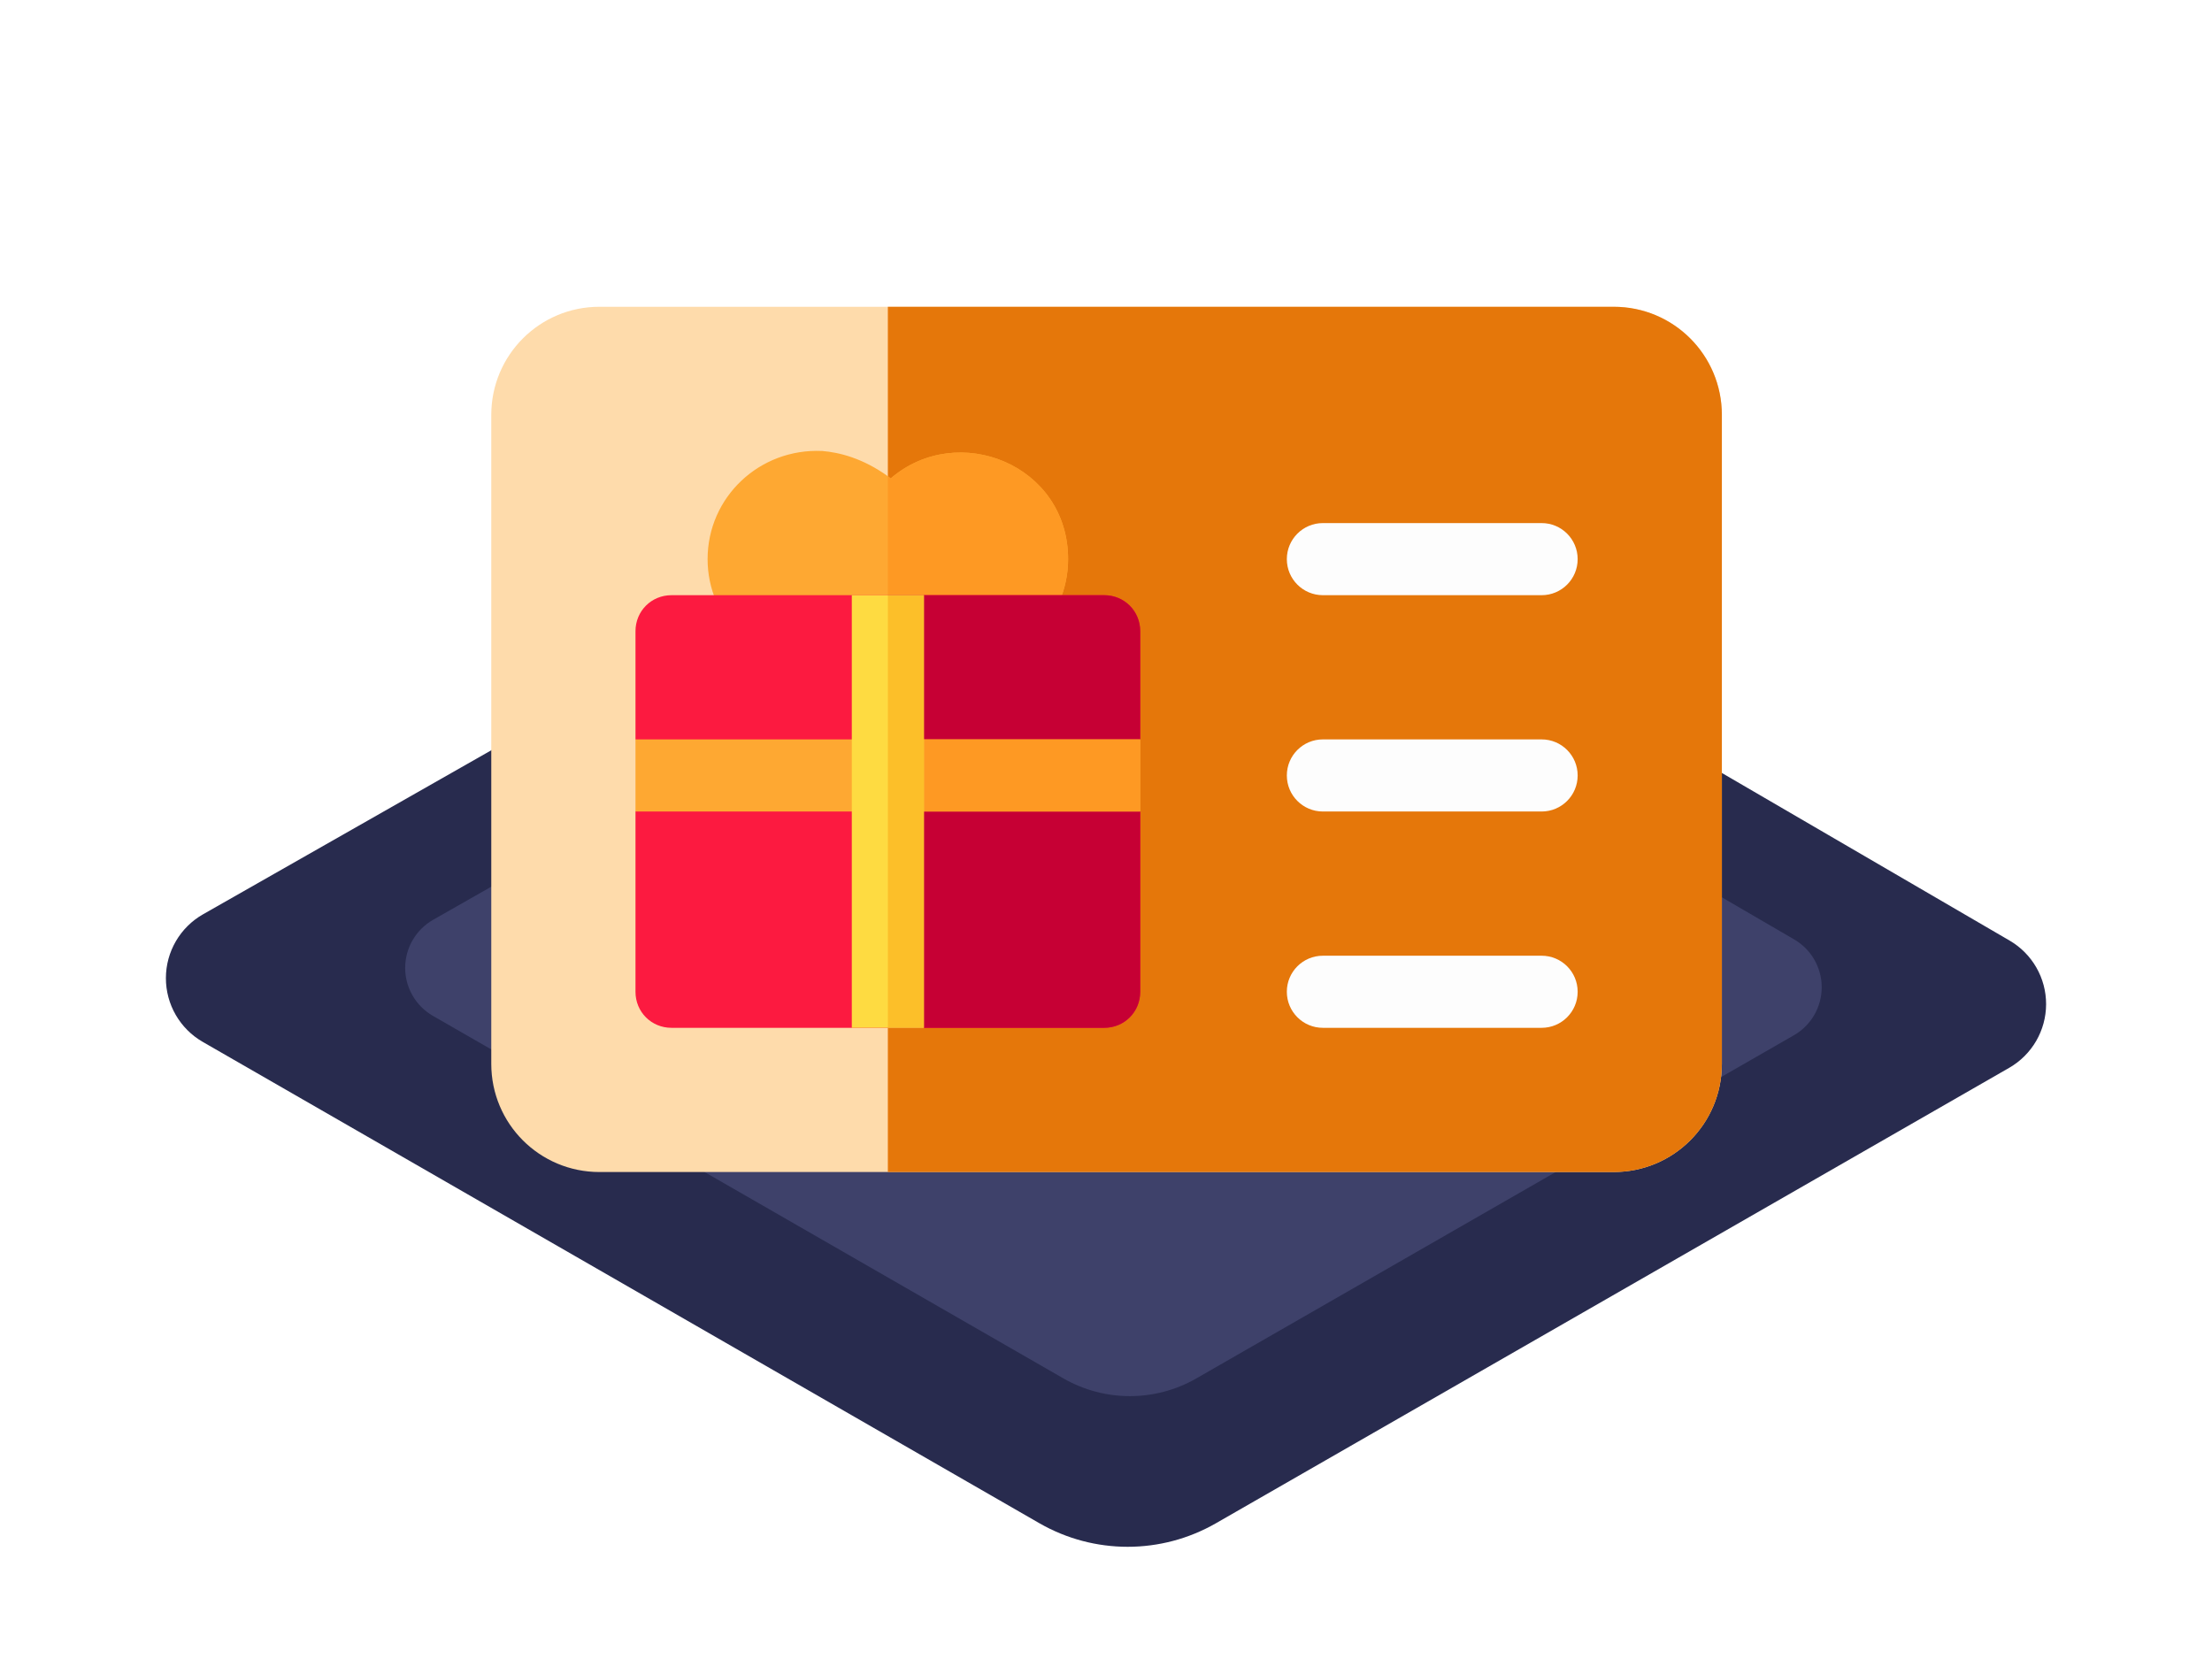
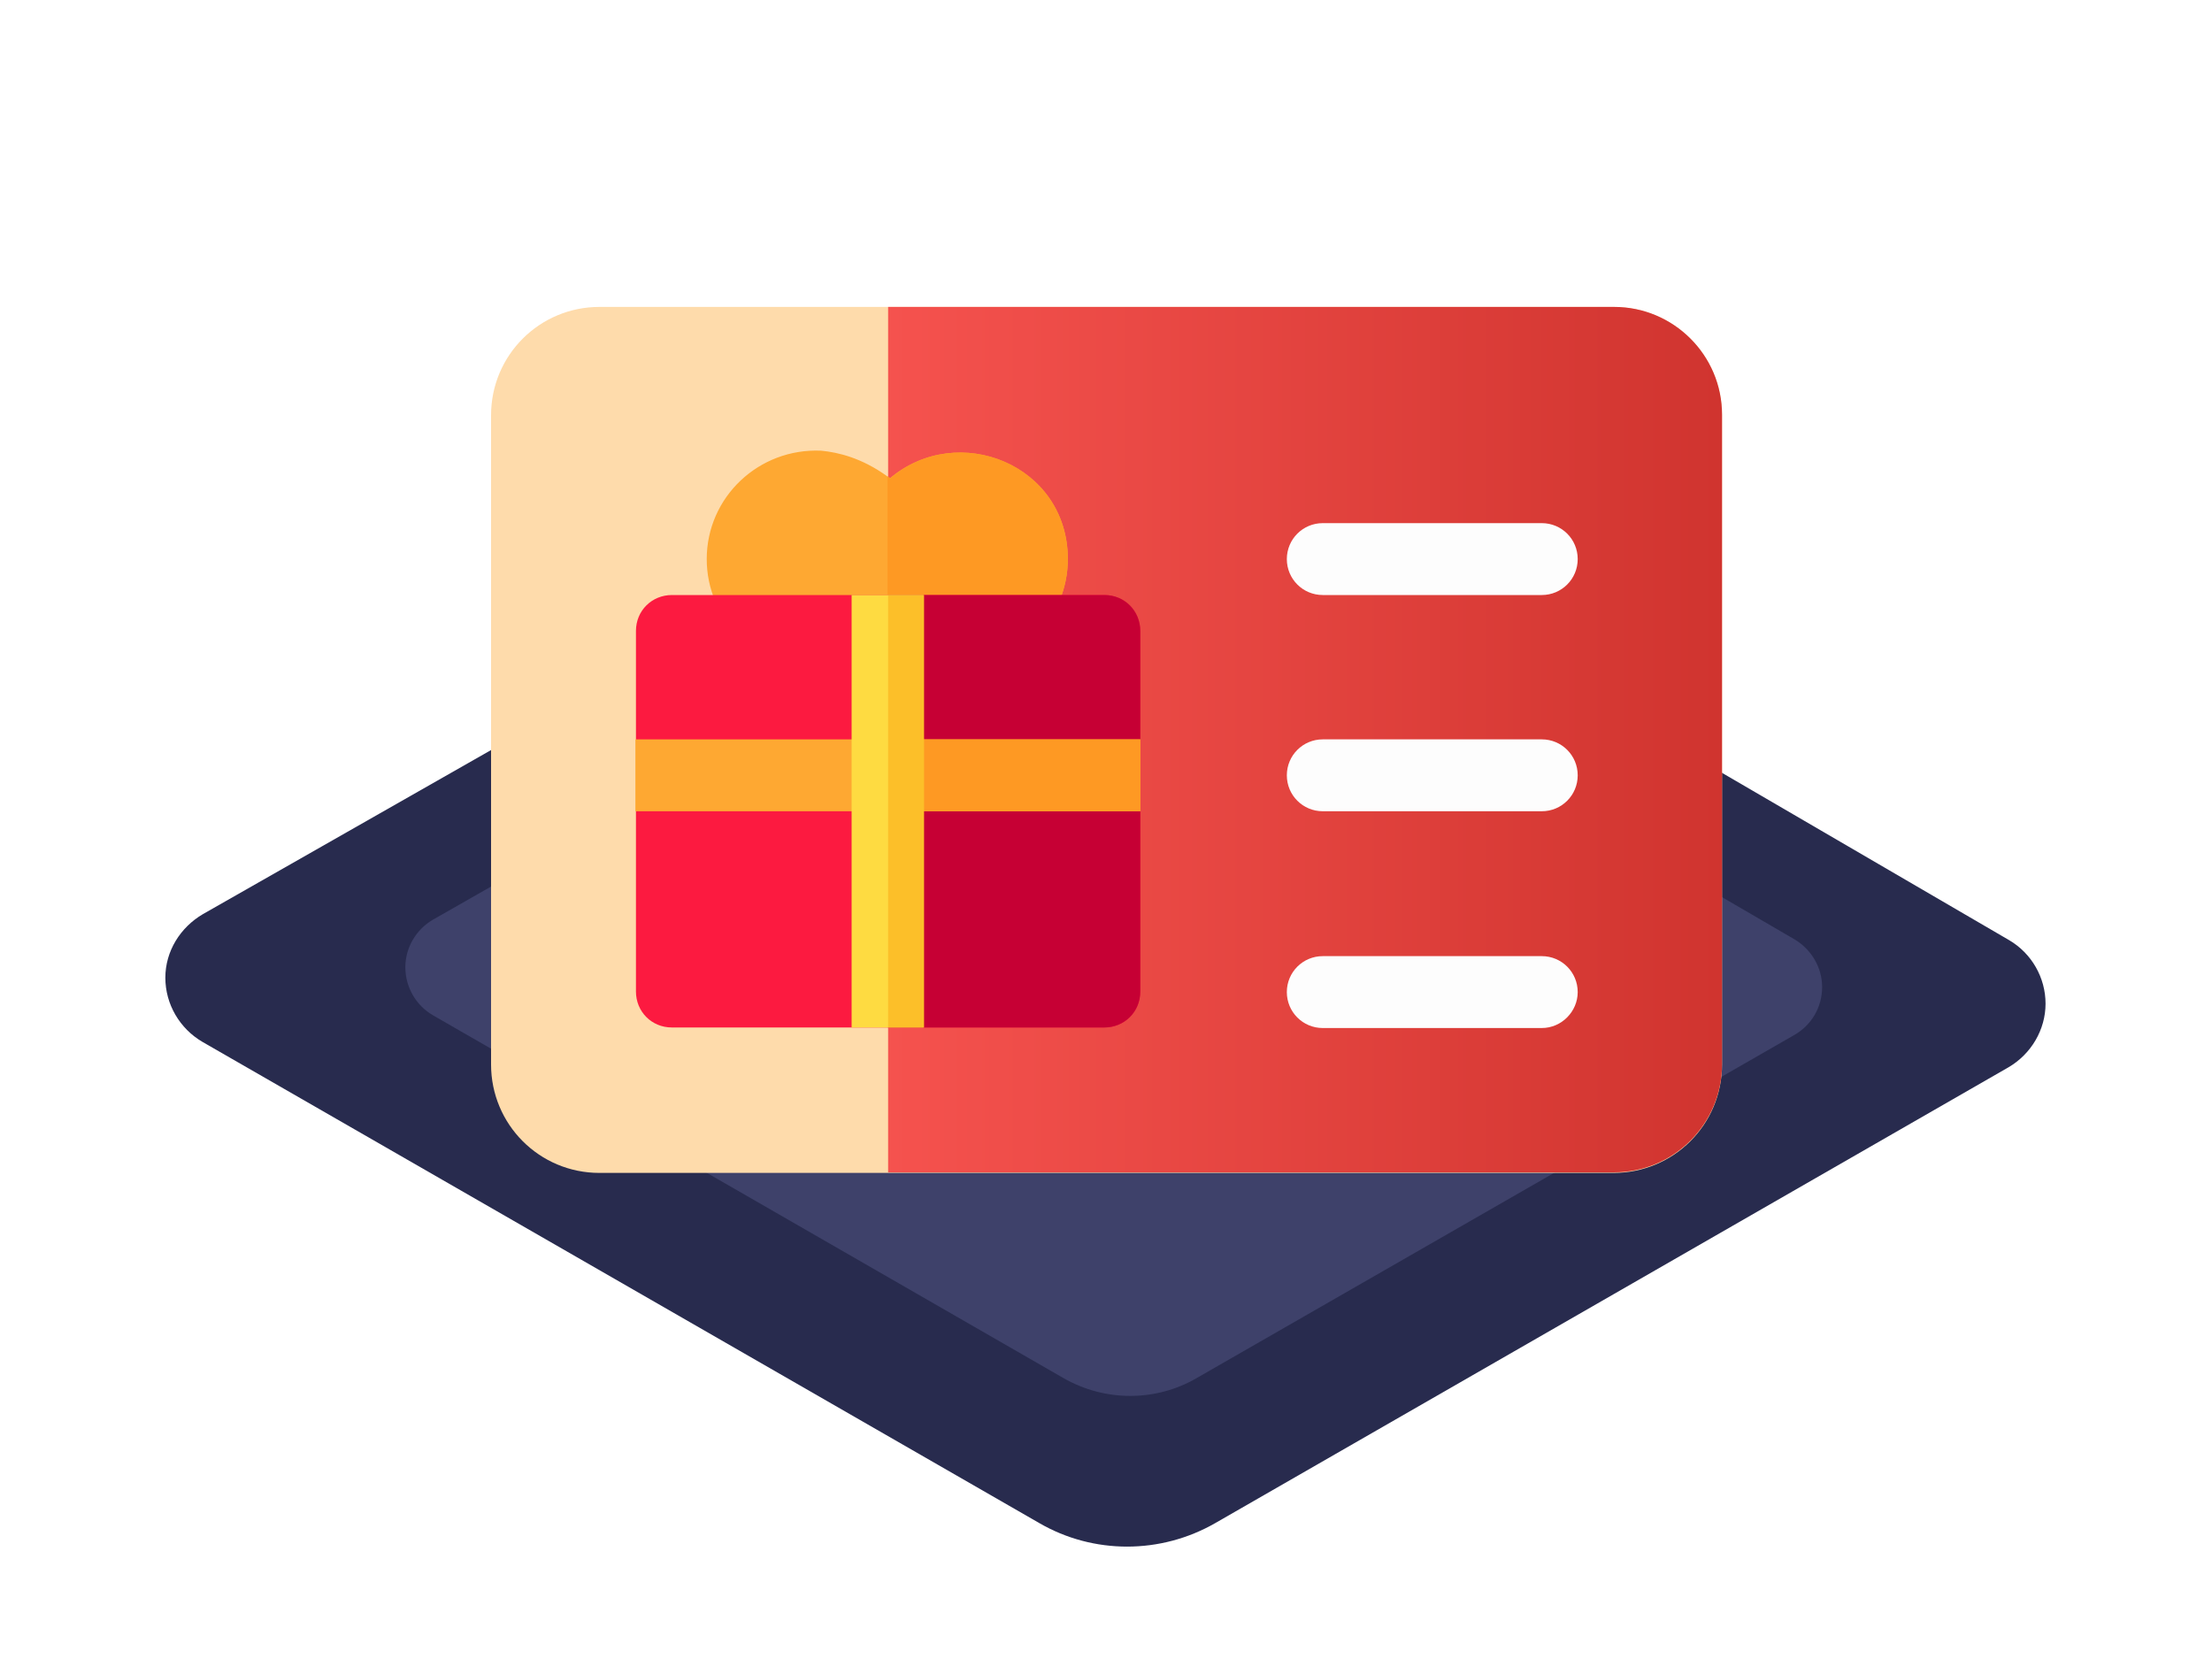
- <svg xmlns="http://www.w3.org/2000/svg" style="isolation:isolate" viewBox="0 0 400 300" width="400pt" height="300pt">
-   <defs>
-     <clipPath id="_clipPath_uqTvIIYz381tuDStUSZlwlqCOGc1GbC7">
-       <rect width="400" height="300" />
+ <svg xmlns="http://www.w3.org/2000/svg" xmlns:xlink="http://www.w3.org/1999/xlink" version="1.1" id="Layer_1" x="0px" y="0px" viewBox="0 0 400 300" style="enable-background:new 0 0 400 300;" xml:space="preserve">
+   <style type="text/css">
+ 	.st0{clip-path:url(#SVGID_2_);}
+ 	.st1{fill:#282B4E;}
+ 	.st2{opacity:0.36;}
+ 	.st3{fill:#63689B;}
+ 	.st4{opacity:0.32;}
+ 	.st5{fill:none;}
+ 	.st6{fill:#FEDBAB;}
+ 	.st7{fill:url(#SVGID_3_);}
+ 	.st8{fill:#FEA832;}
+ 	.st9{fill:#FDFDFD;}
+ 	.st10{fill:#FE9923;}
+ 	.st11{fill:#FC1A40;}
+ 	.st12{fill:#C60034;}
+ 	.st13{fill:#FEDB41;}
+ 	.st14{fill:#FCBF29;}
+ </style>
+   <g>
+     <defs>
+       <rect id="SVGID_1_" width="400" height="300" />
+     </defs>
+     <clipPath id="SVGID_2_">
+       <use xlink:href="#SVGID_1_" style="overflow:visible;" />
    </clipPath>
-   </defs>
-   <g clip-path="url(#_clipPath_uqTvIIYz381tuDStUSZlwlqCOGc1GbC7)">
-     <g>
-       <path d=" M 36.717 165.335 L 185.843 80.469 C 193.262 76.235 202.376 76.281 209.752 80.589 L 363.399 170.084 C 367.498 172.472 370.013 176.863 370 181.606 C 369.987 186.35 367.446 190.726 363.334 193.091 L 219.892 275.446 C 210.004 281.131 197.839 281.131 187.952 275.446 L 36.663 188.407 C 32.531 186.03 29.989 181.622 30 176.855 C 30.011 172.088 32.574 167.692 36.717 165.335 Z " fill="rgb(40,43,78)" />
-       <g opacity="0.36">
-         <path d=" M 78.33 166.324 L 190.647 102.367 C 196.226 99.192 203.074 99.225 208.622 102.454 L 324.373 169.834 C 327.496 171.615 329.423 174.933 329.423 178.528 C 329.423 182.123 327.496 185.441 324.373 187.222 L 216.349 249.255 C 208.9 253.537 199.736 253.537 192.288 249.255 L 78.286 183.701 C 75.174 181.911 73.258 178.59 73.267 175 C 73.276 171.409 75.208 168.098 78.33 166.324 L 78.33 166.324 Z " fill="rgb(99,104,155)" />
+     <g class="st0">
+       <g>
+         <path class="st1" d="M36.7,165.3l149.1-84.9c7.4-4.2,16.5-4.2,23.9,0.1l153.6,89.5c4.1,2.4,6.6,6.8,6.6,11.5     c0,4.7-2.6,9.1-6.7,11.5l-143.4,82.4c-9.9,5.7-22.1,5.7-31.9,0l-151.3-87c-4.1-2.4-6.7-6.8-6.7-11.6S32.6,167.7,36.7,165.3z" />
+         <g class="st2">
+           <path class="st3" d="M78.3,166.3l112.3-64c5.6-3.2,12.4-3.1,18,0.1l115.8,67.4c3.1,1.8,5.1,5.1,5.1,8.7s-1.9,6.9-5.1,8.7      l-108,62c-7.4,4.3-16.6,4.3-24.1,0l-114-65.6c-3.1-1.8-5-5.1-5-8.7C73.3,171.4,75.2,168.1,78.3,166.3L78.3,166.3z" />
+         </g>
      </g>
+       <g class="st4">
+         <path class="st5" d="M286.8,161.8L145.5,244l-90.2-53.3l141.5-87.9" />
+       </g>
+       <path class="st6" d="M291.8,55.5H108.4c-10.8,0-19.6,8.7-19.6,19.6v117.4c0,10.8,8.7,19.6,19.6,19.6h183.4    c10.8,0,19.6-8.7,19.6-19.6V75C311.4,64.2,302.6,55.5,291.8,55.5z" />
+       <linearGradient id="SVGID_3_" gradientUnits="userSpaceOnUse" x1="160.553" y1="133.707" x2="311.369" y2="133.707">
+         <stop offset="0" style="stop-color:#F5524E" />
+         <stop offset="1" style="stop-color:#D0342F" />
+       </linearGradient>
+       <path class="st7" d="M311.4,75v117.4c0,10.8-8.7,19.6-19.6,19.6H160.6V55.5h131.3C302.6,55.5,311.4,64.2,311.4,75z" />
+       <path class="st8" d="M193.1,101.1c0,10.7-8.7,19.6-19.6,19.6h-26.1c-10.7,0-19.6-8.7-19.6-19.6c0-11.2,9.4-20.1,20.7-19.6    c3.1,0.3,7.3,1.3,11.9,4.6c0.1,0.1,0.4,0.3,0.5,0.4C173.2,76.1,193.1,84,193.1,101.1z" />
+       <path class="st9" d="M278.8,107.6h-39.6c-3.6,0-6.5-2.9-6.5-6.5c0-3.6,2.9-6.5,6.5-6.5h39.6c3.6,0,6.5,2.9,6.5,6.5    C285.3,104.7,282.4,107.6,278.8,107.6z" />
+       <path class="st9" d="M278.8,146.7h-39.6c-3.6,0-6.5-2.9-6.5-6.5c0-3.6,2.9-6.5,6.5-6.5h39.6c3.6,0,6.5,2.9,6.5,6.5    C285.3,143.8,282.4,146.7,278.8,146.7z" />
+       <path class="st9" d="M278.8,185.9h-39.6c-3.6,0-6.5-2.9-6.5-6.5c0-3.6,2.9-6.5,6.5-6.5h39.6c3.6,0,6.5,2.9,6.5,6.5    C285.3,182.9,282.4,185.9,278.8,185.9z" />
+       <path class="st10" d="M193.1,101.1c0,10.7-8.7,19.6-19.6,19.6h-13V86.1c0.1,0.1,0.4,0.3,0.5,0.4C173.2,76.1,193.1,84,193.1,101.1z    " />
+       <path class="st11" d="M206.2,133.7l-10,6l10,7v32.6c0,3.7-2.9,6.5-6.5,6.5h-78.2c-3.7,0-6.5-2.9-6.5-6.5v-32.6l8.5-6.4l-8.5-6.6    v-19.6c0-3.7,2.9-6.5,6.5-6.5h78.2c3.7,0,6.5,2.9,6.5,6.5V133.7z" />
+       <path class="st12" d="M206.2,133.7l-10,6l10,7v32.6c0,3.7-2.9,6.5-6.5,6.5h-39.1v-78.2h39.1c3.7,0,6.5,2.9,6.5,6.5V133.7z" />
+       <rect x="114.9" y="133.7" class="st8" width="91.3" height="13" />
+       <rect x="160.6" y="133.7" class="st10" width="45.6" height="13" />
+       <rect x="154" y="107.6" class="st13" width="13" height="78.2" />
+       <rect x="160.6" y="107.6" class="st14" width="6.5" height="78.2" />
    </g>
-     <g opacity="0.32">
-       <path d=" M 286.84 161.787 L 145.482 244 L 55.324 190.715 L 196.806 102.766" fill="none" />
-     </g>
-     <path d=" M 291.811 55.474 L 108.397 55.474 C 97.574 55.474 88.839 64.209 88.839 75.032 L 88.839 192.382 C 88.839 203.205 97.574 211.94 108.397 211.94 L 291.811 211.94 C 302.634 211.94 311.369 203.205 311.369 192.382 L 311.369 75.032 C 311.369 64.209 302.634 55.474 291.811 55.474 Z " fill="rgb(254,219,171)" />
-     <path d=" M 311.369 75.032 L 311.369 192.382 C 311.369 203.205 302.634 211.94 291.811 211.94 L 160.553 211.94 L 160.553 55.474 L 291.811 55.474 C 302.634 55.474 311.369 64.209 311.369 75.032 Z " fill="rgb(229,119,10)" />
-     <path d=" M 193.15 101.11 C 193.15 111.802 184.414 120.668 173.592 120.668 L 147.514 120.668 C 136.822 120.668 127.956 111.933 127.956 101.11 C 127.956 89.896 137.343 81.03 148.688 81.552 C 151.817 81.813 155.99 82.855 160.553 86.115 C 160.683 86.245 160.944 86.376 161.074 86.506 C 173.2 76.076 193.15 84.029 193.15 101.11 Z " fill="rgb(254,168,50)" />
-     <path d=" M 278.772 107.629 L 239.221 107.629 C 235.617 107.629 232.701 104.713 232.701 101.11 C 232.701 97.506 235.617 94.59 239.221 94.59 L 278.772 94.59 C 282.376 94.59 285.291 97.506 285.291 101.11 C 285.291 104.713 282.376 107.629 278.772 107.629 Z " fill="rgb(253,253,253)" />
-     <path d=" M 278.772 146.746 L 239.221 146.746 C 235.617 146.746 232.701 143.83 232.701 140.227 C 232.701 136.623 235.617 133.707 239.221 133.707 L 278.772 133.707 C 282.376 133.707 285.291 136.623 285.291 140.227 C 285.291 143.83 282.376 146.746 278.772 146.746 Z " fill="rgb(253,253,253)" />
-     <path d=" M 278.772 185.863 L 239.221 185.863 C 235.617 185.863 232.701 182.947 232.701 179.343 C 232.701 175.74 235.617 172.824 239.221 172.824 L 278.772 172.824 C 282.376 172.824 285.291 175.74 285.291 179.343 C 285.291 182.947 282.376 185.863 278.772 185.863 Z " fill="rgb(253,253,253)" />
-     <path d=" M 193.15 101.11 C 193.15 111.802 184.414 120.668 173.592 120.668 L 160.553 120.668 L 160.553 86.115 C 160.683 86.245 160.944 86.376 161.074 86.506 C 173.2 76.076 193.15 84.029 193.15 101.11 Z " fill="rgb(254,153,35)" />
-     <path d=" M 206.189 133.707 L 196.148 139.705 L 206.189 146.746 L 206.189 179.343 C 206.189 182.995 203.321 185.863 199.669 185.863 L 121.436 185.863 C 117.785 185.863 114.917 182.995 114.917 179.343 L 114.917 146.746 L 123.392 140.357 L 114.917 133.707 L 114.917 114.149 C 114.917 110.497 117.785 107.629 121.436 107.629 L 199.669 107.629 C 203.321 107.629 206.189 110.497 206.189 114.149 L 206.189 133.707 Z " fill="rgb(252,26,64)" />
-     <path d=" M 206.189 133.707 L 196.148 139.705 L 206.189 146.746 L 206.189 179.343 C 206.189 182.995 203.321 185.863 199.669 185.863 L 160.553 185.863 L 160.553 107.629 L 199.669 107.629 C 203.321 107.629 206.189 110.497 206.189 114.149 L 206.189 133.707 Z " fill="rgb(198,0,52)" />
-     <rect x="114.917" y="133.707" width="91.272" height="13.039" transform="matrix(1,0,0,1,0,0)" fill="rgb(254,168,50)" />
-     <rect x="160.553" y="133.707" width="45.636" height="13.039" transform="matrix(1,0,0,1,0,0)" fill="rgb(254,153,35)" />
-     <rect x="154.033" y="107.629" width="13.039" height="78.233" transform="matrix(1,0,0,1,0,0)" fill="rgb(254,219,65)" />
-     <rect x="160.553" y="107.629" width="6.519" height="78.233" transform="matrix(1,0,0,1,0,0)" fill="rgb(252,191,41)" />
  </g>
</svg>
